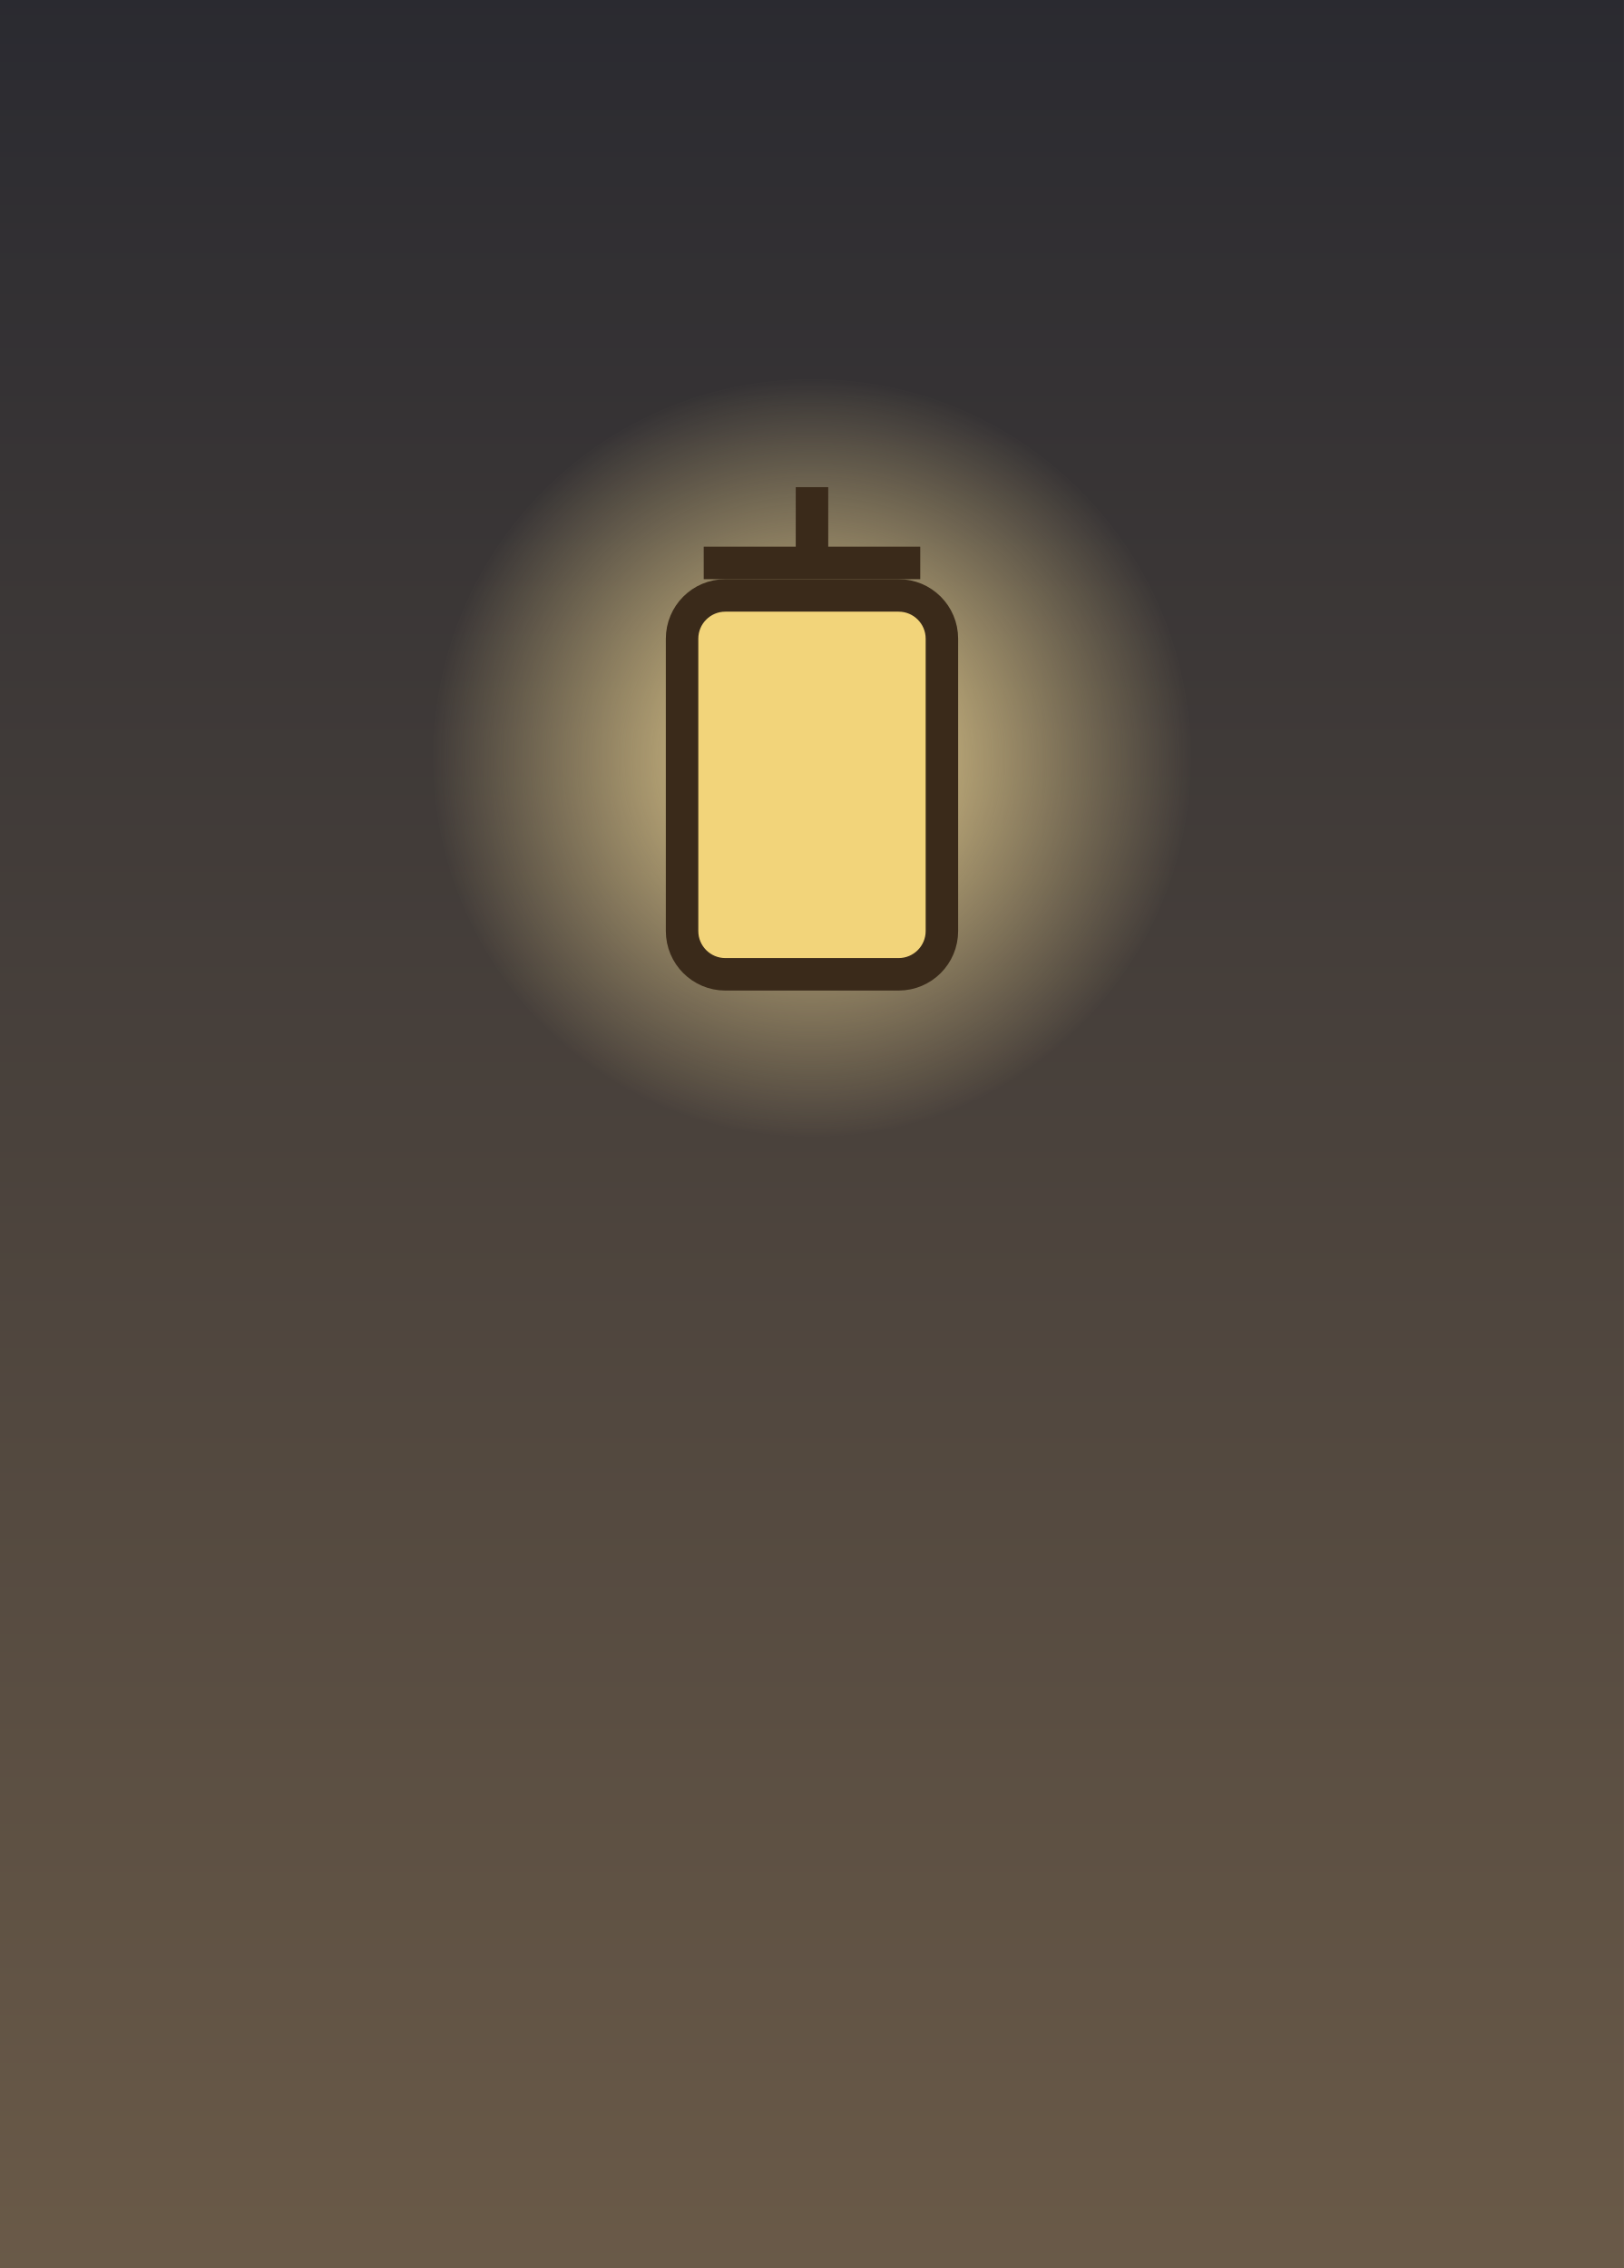
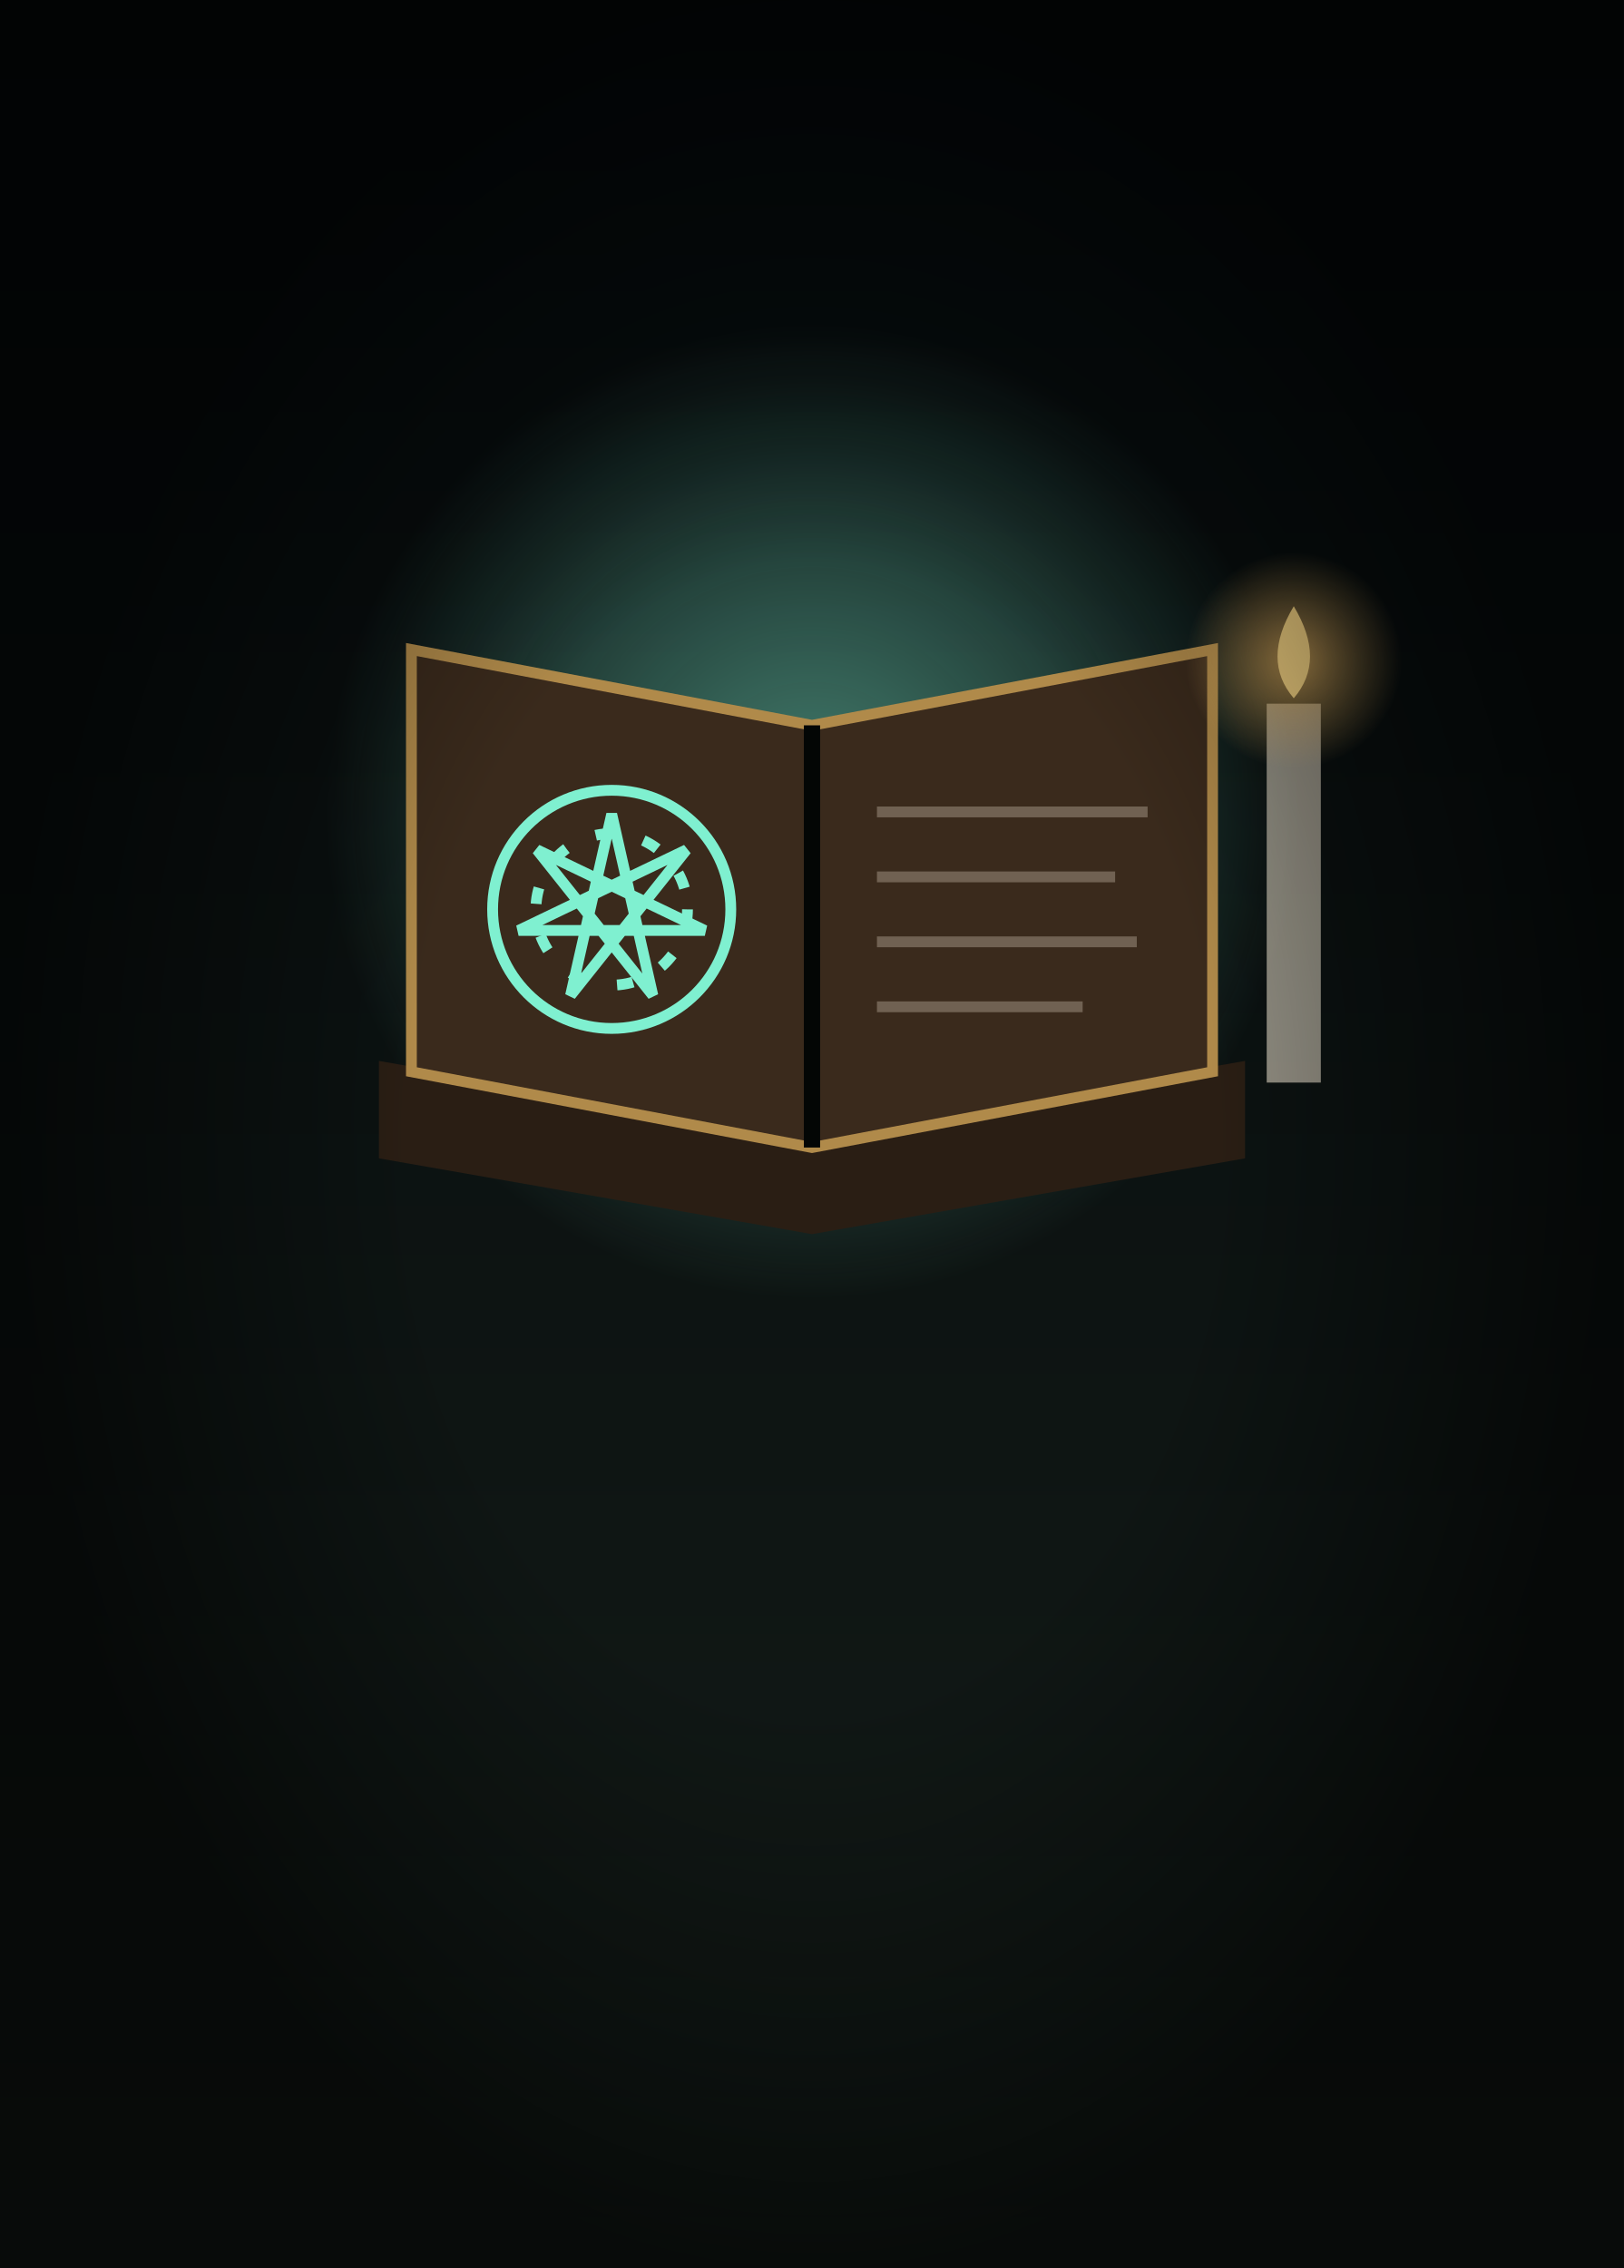
<svg xmlns="http://www.w3.org/2000/svg" width="300" height="419" viewBox="0 0 300 419">
  <defs>
    <linearGradient id="bg" x1="0" y1="0" x2="0" y2="1">
-       <stop offset="0" stop-color="#2a2a30" />
-       <stop offset="1" stop-color="#6a5a48" />
+       <stop offset="0" stop-color="#04090b" />
+       <stop offset="1" stop-color="#141c18" />
    </linearGradient>
-     <radialGradient id="glow">
-       <stop offset="0" stop-color="#f6dc96" />
-       <stop offset="1" stop-color="#f6dc96" stop-opacity="0" />
+     <radialGradient id="glow" cx="0.5" cy="0.5">
+       <stop offset="0" stop-color="#7ff0d0" stop-opacity="0.5" />
+       <stop offset="1" stop-color="#7ff0d0" stop-opacity="0" />
+     </radialGradient>
+     <radialGradient id="flame" cx="0.5" cy="0.5">
+       <stop offset="0" stop-color="#e0b060" stop-opacity="0.8" />
+       <stop offset="1" stop-color="#e0b060" stop-opacity="0" />
+     </radialGradient>
+     <radialGradient id="vig" cx="0.5" cy="0.5">
+       <stop offset="0.5" stop-color="#000" stop-opacity="0" />
+       <stop offset="1" stop-color="#000" stop-opacity="0.6" />
    </radialGradient>
  </defs>
  <rect width="300" height="419" fill="url(#bg)" />
-   <circle cx="150" cy="140" r="70" fill="url(#glow)" />
-   <rect x="126" y="110" width="48" height="70" rx="8" fill="#f2d47a" stroke="#3a2a1a" stroke-width="6" />
-   <path d="M130 104H170M150 90V104" stroke="#3a2a1a" stroke-width="6" />
+   <circle cx="150" cy="150" r="90" fill="url(#glow)" />
+   <path d="M70 196L150 210L230 196V214L150 228L70 214Z" fill="#2a1e14" />
+   <path d="M76 120L150 134L224 120V198L150 212L76 198Z" fill="#3a2a1c" stroke="#b08a4a" stroke-width="2" />
+   <path d="M150 134V212" stroke="#030605" stroke-width="3" />
+   <g fill="none" stroke="#7ff0d0" stroke-width="2">
+     <circle cx="113" cy="168" r="22" />
+     <circle cx="113" cy="168" r="14" stroke-dasharray="3 6" />
+     <path d="M113 150.4L120.6 183.9L99.2 157L130.2 171.9L95.8 171.9L126.8 157L105.4 183.9Z" />
+   </g>
+   <g stroke="#ece3cf" stroke-opacity=".3" stroke-width="2">
+     <path d="M162 150H212M162 162H206M162 174H210M162 186H200" />
+   </g>
+   <rect x="234" y="130" width="10" height="70" fill="#ece3cf" fill-opacity=".6" />
+   <circle cx="239" cy="122" r="20" fill="url(#flame)" />
+   <path d="M239 112Q233 122 239 129Q245 122 239 112Z" fill="#f0cf80" />
+   <rect x="0" y="0" width="300" height="419" fill="url(#vig)" />
</svg>
